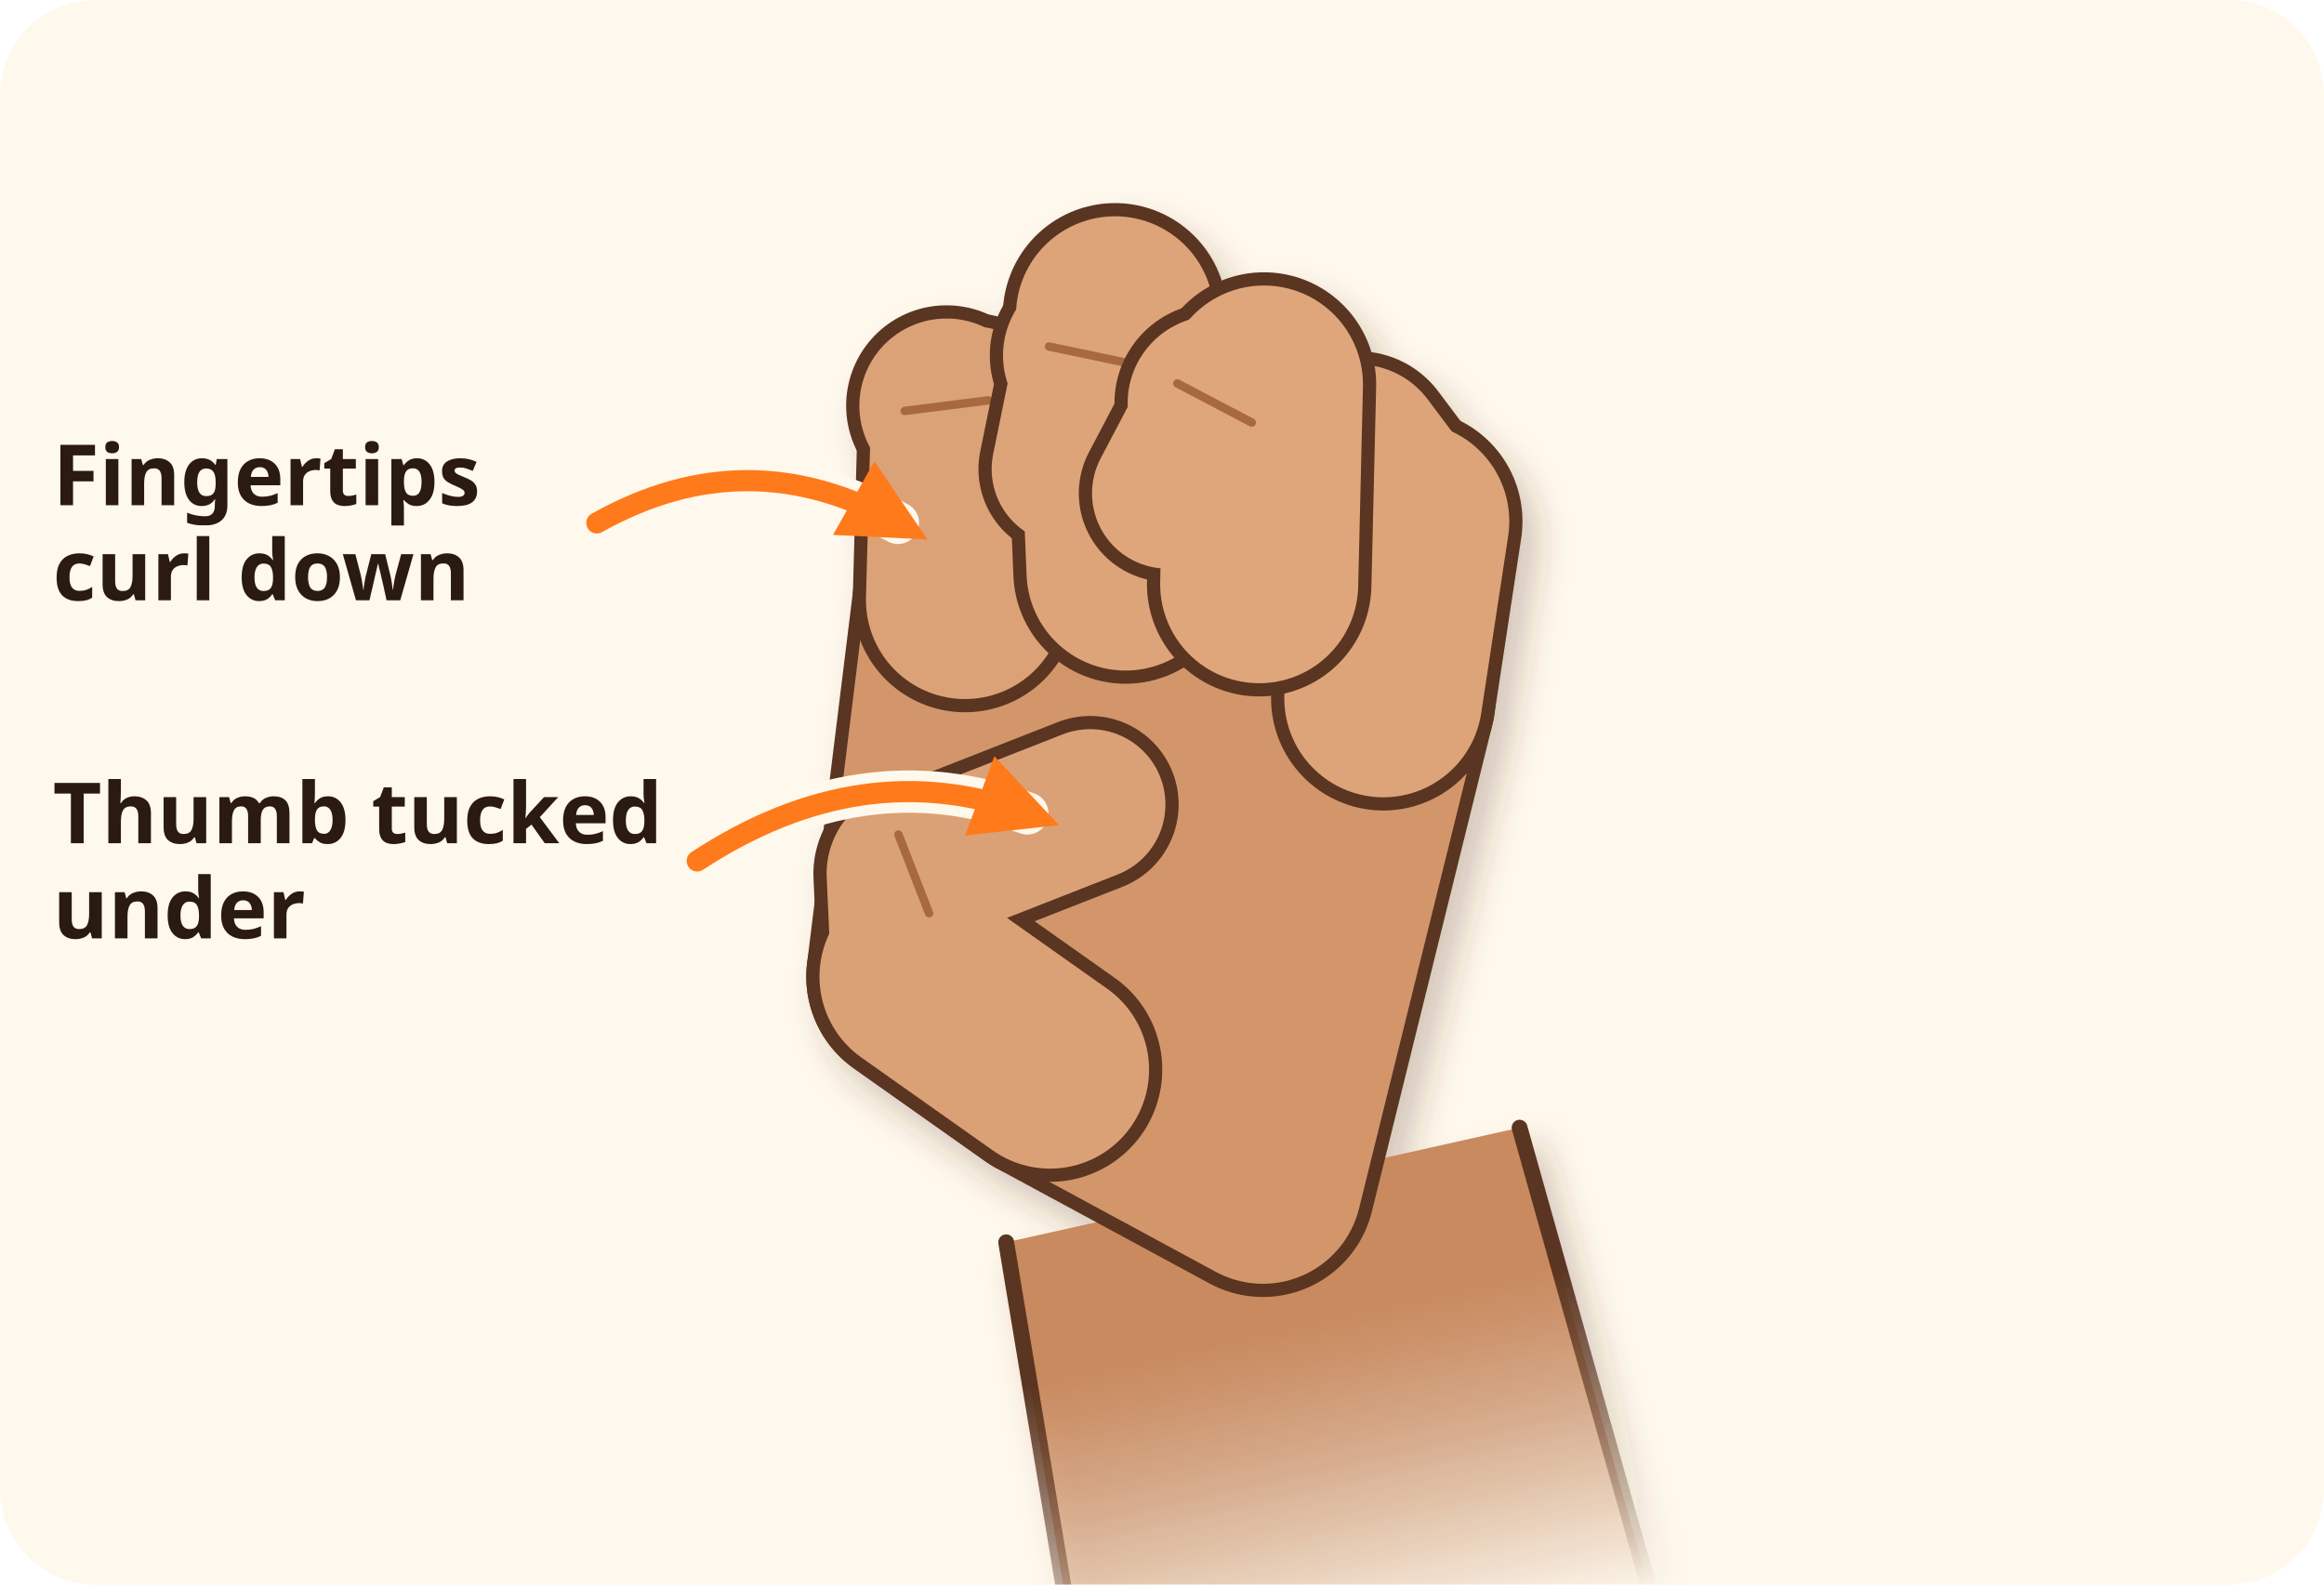
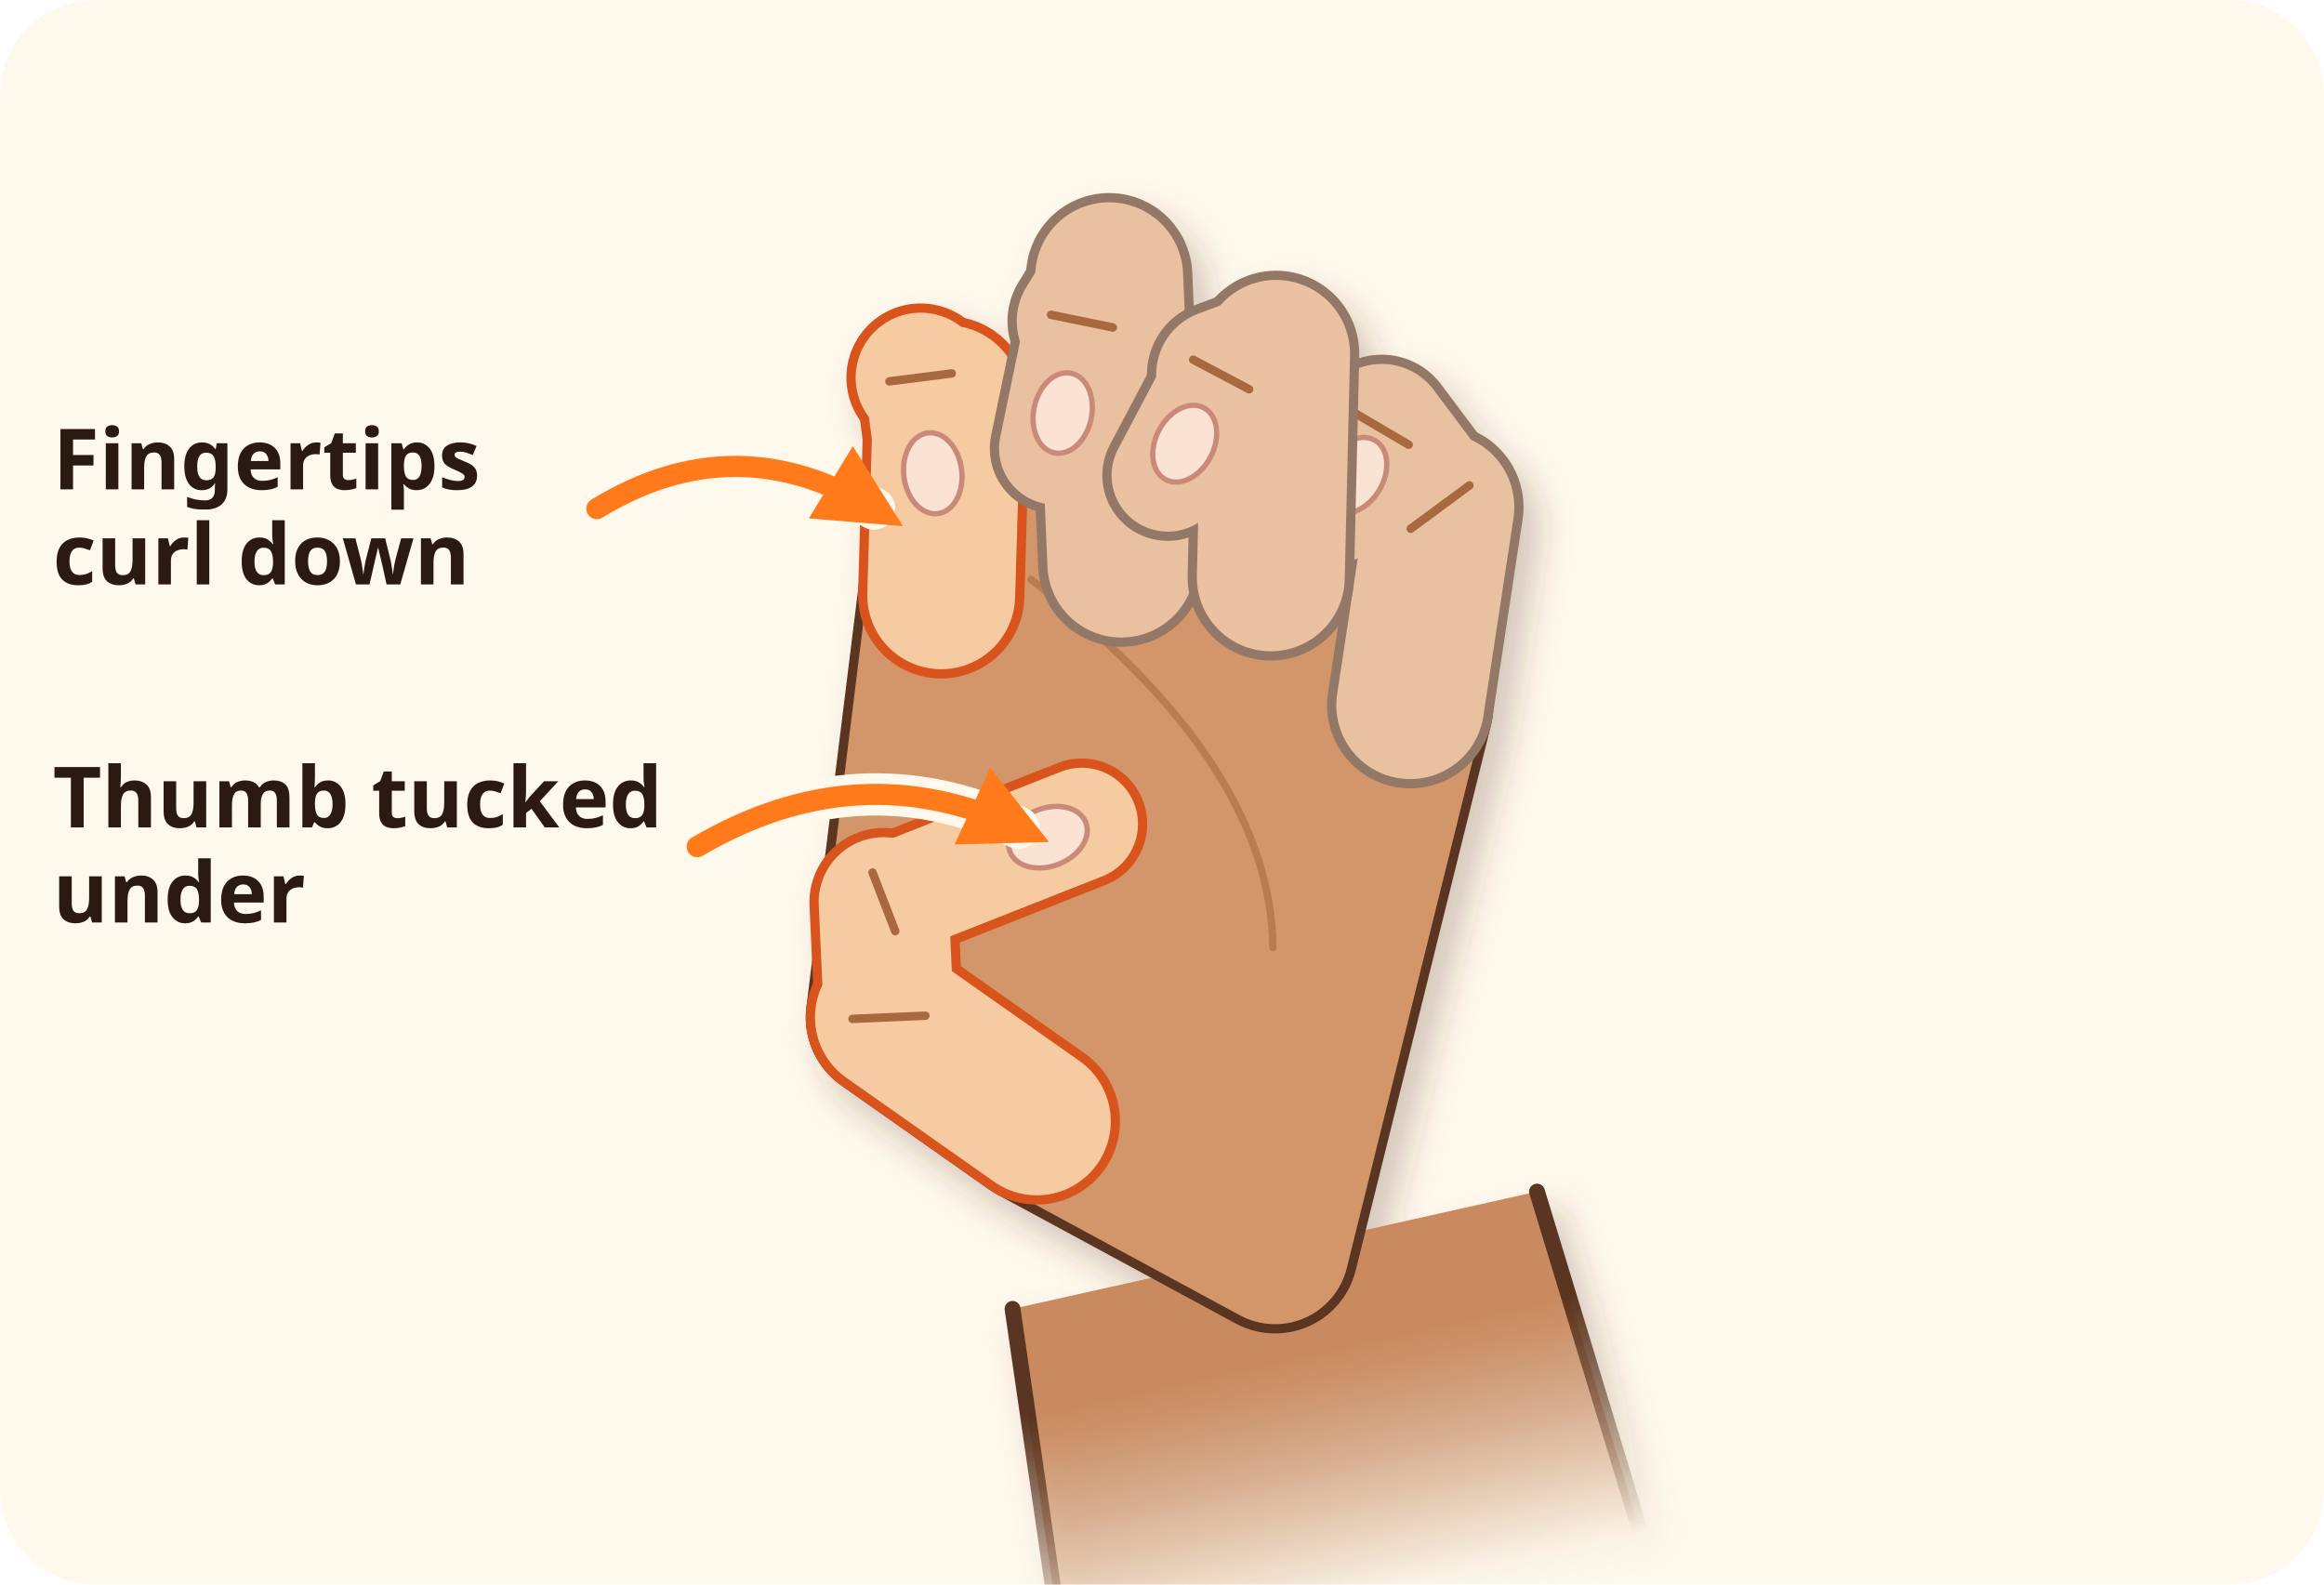
<svg xmlns="http://www.w3.org/2000/svg" viewBox="0 0 440 300" width="440" height="300" role="img">
  <defs>
    <marker id="head" viewBox="0 0 10 10" refX="6" refY="5" markerWidth="4" markerHeight="4" orient="auto">
      <path d="M0,0 L10,5 L0,10 z" fill="#ff7a1a" />
    </marker>
    <filter id="shadow" filterUnits="userSpaceOnUse" x="0" y="0" width="440" height="300">
      <feDropShadow dx="3" dy="4" stdDeviation="3" flood-color="#5a3420" flood-opacity="0.25" />
    </filter>
    <clipPath id="card">
      <rect width="440" height="300" rx="18" />
    </clipPath>
  </defs>
  <rect width="440" height="300" rx="18" fill="#fff8ec" />
  <g clip-path="url(#card)">
    <g stroke-linecap="round" stroke-linejoin="round" filter="url(#shadow)">
      <defs>
-         <linearGradient id="arm" gradientUnits="userSpaceOnUse" x1="239.1" y1="224.3" x2="258.7" y2="312.2">
+         <linearGradient id="arm" gradientUnits="userSpaceOnUse" x1="241.4" y1="236.7" x2="256.0" y2="302.3">
          <stop offset="0.3" stop-color="#c98a5f" />
          <stop offset="1" stop-color="#c98a5f" stop-opacity="0" />
        </linearGradient>
-         <linearGradient id="arm-edge" gradientUnits="userSpaceOnUse" x1="239.1" y1="224.3" x2="258.7" y2="312.2">
+         <linearGradient id="arm-edge" gradientUnits="userSpaceOnUse" x1="241.4" y1="236.7" x2="256.0" y2="302.3">
          <stop offset="0.3" stop-color="#5a3420" />
          <stop offset="1" stop-color="#5a3420" stop-opacity="0" />
        </linearGradient>
      </defs>
-       <polygon points="190.5,235.2 205.3,324.1 312.1,300.2 287.7,213.5" fill="url(#arm)" />
-       <polyline points="190.5,235.2 205.3,324.1" fill="none" stroke="url(#arm-edge)" stroke-width="3" />
-       <polyline points="287.7,213.5 312.1,300.2" fill="none" stroke="url(#arm-edge)" stroke-width="3" />
-       <polygon points="239.1,224.3 198.8,202.5 173.9,184.9 182.7,113.6 213.1,108.2 238.4,110.6 261.9,132.2" fill="#d3966b" stroke="#5a3420" stroke-width="42.5" />
-       <polygon points="239.1,224.3 198.8,202.5 173.9,184.9 182.7,113.6 213.1,108.2 238.4,110.6 261.9,132.2" fill="#d3966b" stroke="#d3966b" stroke-width="37.5" />
-       <line x1="198.8" y1="202.5" x2="173.9" y2="184.9" stroke="#5a3420" stroke-width="42.5" />
-       <line x1="173.9" y1="184.9" x2="173.0" y2="165.4" stroke="#5a3420" stroke-width="38.0" />
-       <line x1="173.0" y1="165.4" x2="206.4" y2="152.3" stroke="#5a3420" stroke-width="33.5" />
-       <line x1="198.8" y1="202.5" x2="173.9" y2="184.9" stroke="#dba176" stroke-width="37.5" />
-       <line x1="173.9" y1="184.9" x2="173.0" y2="165.4" stroke="#dba176" stroke-width="33.0" />
-       <line x1="173.0" y1="165.4" x2="206.4" y2="152.3" stroke="#dba176" stroke-width="28.5" />
-       <line x1="175.9" y1="172.9" x2="170.1" y2="158.0" stroke="#a8693f" stroke-width="1.6" />
-       <line x1="182.7" y1="113.6" x2="183.6" y2="80.5" stroke="#5a3420" stroke-width="42.5" />
-       <line x1="183.6" y1="80.5" x2="179.2" y2="76.8" stroke="#5a3420" stroke-width="38.0" />
-       <line x1="179.2" y1="76.8" x2="182.0" y2="99.0" stroke="#5a3420" stroke-width="33.5" />
-       <line x1="182.7" y1="113.6" x2="183.6" y2="80.5" stroke="#dca277" stroke-width="37.5" />
-       <line x1="183.6" y1="80.5" x2="179.2" y2="76.8" stroke="#dca277" stroke-width="33.0" />
-       <line x1="179.2" y1="76.8" x2="182.0" y2="99.0" stroke="#dca277" stroke-width="28.5" />
-       <line x1="171.3" y1="77.8" x2="187.1" y2="75.8" stroke="#a8693f" stroke-width="1.6" />
-       <line x1="261.9" y1="132.2" x2="267.0" y2="98.7" stroke="#5a3420" stroke-width="42.5" />
-       <line x1="267.0" y1="98.7" x2="257.1" y2="85.5" stroke="#5a3420" stroke-width="38.0" />
-       <line x1="257.1" y1="85.5" x2="249.4" y2="98.6" stroke="#5a3420" stroke-width="33.5" />
-       <line x1="261.9" y1="132.2" x2="267.0" y2="98.7" stroke="#dda479" stroke-width="37.5" />
-       <line x1="267.0" y1="98.7" x2="257.1" y2="85.5" stroke="#dda479" stroke-width="33.0" />
-       <line x1="257.1" y1="85.5" x2="249.4" y2="98.6" stroke="#dda479" stroke-width="28.5" />
-       <line x1="213.1" y1="108.2" x2="211.1" y2="59.7" stroke="#5a3420" stroke-width="42.5" />
-       <line x1="211.1" y1="59.7" x2="206.4" y2="67.3" stroke="#5a3420" stroke-width="38.0" />
-       <line x1="206.4" y1="67.3" x2="202.0" y2="88.8" stroke="#5a3420" stroke-width="33.5" />
-       <line x1="213.1" y1="108.2" x2="211.1" y2="59.7" stroke="#dea479" stroke-width="37.5" />
-       <line x1="211.1" y1="59.7" x2="206.4" y2="67.3" stroke="#dea479" stroke-width="33.0" />
-       <line x1="206.4" y1="67.3" x2="202.0" y2="88.8" stroke="#dea479" stroke-width="28.5" />
-       <line x1="198.6" y1="65.6" x2="214.3" y2="68.9" stroke="#a8693f" stroke-width="1.6" />
-       <line x1="238.4" y1="110.6" x2="239.3" y2="72.8" stroke="#5a3420" stroke-width="42.5" />
-       <line x1="239.3" y1="72.8" x2="230.0" y2="76.3" stroke="#5a3420" stroke-width="38.0" />
-       <line x1="230.0" y1="76.3" x2="221.0" y2="93.4" stroke="#5a3420" stroke-width="33.5" />
-       <line x1="238.4" y1="110.6" x2="239.3" y2="72.8" stroke="#dfa67b" stroke-width="37.5" />
-       <line x1="239.3" y1="72.8" x2="230.0" y2="76.3" stroke="#dfa67b" stroke-width="33.0" />
-       <line x1="230.0" y1="76.3" x2="221.0" y2="93.4" stroke="#dfa67b" stroke-width="28.5" />
-       <line x1="222.9" y1="72.6" x2="237.0" y2="80.0" stroke="#a8693f" stroke-width="1.6" />
+       <polygon points="191.7,247.8 201.4,314.5 310.6,290.1 291.0,225.6" fill="url(#arm)" />
+       <polyline points="191.7,247.8 201.4,314.5" fill="none" stroke="url(#arm-edge)" stroke-width="3" />
+       <polyline points="291.0,225.6 310.6,290.1" fill="none" stroke="url(#arm-edge)" stroke-width="3" />
+       <polygon points="241.4,236.7 196.3,212.3 168.3,192.6 178.2,112.7 212.3,106.7 240.6,109.3 267.0,133.5" fill="#d3966b" stroke="#5a3420" stroke-width="31.5" />
+       <polygon points="241.4,236.7 196.3,212.3 168.3,192.6 178.2,112.7 212.3,106.7 240.6,109.3 267.0,133.5" fill="#d3966b" stroke="#d3966b" stroke-width="28.0" />
+       <path d="M 195.2,109.7 Q 240.6,144.5 241.0,179.4" fill="none" stroke="#a8693f" stroke-width="1.4" opacity="0.6" />
+       <line x1="196.3" y1="212.3" x2="168.3" y2="192.6" stroke="#d9531a" stroke-width="31.5" />
+       <line x1="168.3" y1="192.6" x2="167.3" y2="170.8" stroke="#d9531a" stroke-width="28.1" />
+       <line x1="167.3" y1="170.8" x2="204.8" y2="156.0" stroke="#d9531a" stroke-width="24.8" />
+       <line x1="196.3" y1="212.3" x2="168.3" y2="192.6" stroke="#f6cba2" stroke-width="28.0" />
+       <line x1="168.3" y1="192.6" x2="167.3" y2="170.8" stroke="#f6cba2" stroke-width="24.6" />
+       <line x1="167.3" y1="170.8" x2="204.8" y2="156.0" stroke="#f6cba2" stroke-width="21.3" />
+       <ellipse cx="198.4" cy="158.5" rx="7.7" ry="5.5" transform="rotate(-21 198.4 158.5)" fill="#fbe3d4" stroke="#c98a7a" stroke-width="1" />
+       <line x1="175.2" y1="192.3" x2="161.4" y2="192.9" stroke="#a8693f" stroke-width="1.6" />
+       <line x1="169.5" y1="176.3" x2="165.2" y2="165.2" stroke="#a8693f" stroke-width="1.6" />
+       <line x1="178.2" y1="112.7" x2="179.3" y2="75.6" stroke="#d9531a" stroke-width="31.5" />
+       <line x1="179.3" y1="75.6" x2="174.3" y2="71.5" stroke="#d9531a" stroke-width="28.1" />
+       <line x1="174.3" y1="71.5" x2="177.5" y2="96.3" stroke="#d9531a" stroke-width="24.8" />
+       <line x1="178.2" y1="112.7" x2="179.3" y2="75.6" stroke="#f6cba2" stroke-width="28.0" />
+       <line x1="179.3" y1="75.6" x2="174.3" y2="71.5" stroke="#f6cba2" stroke-width="24.6" />
+       <line x1="174.3" y1="71.5" x2="177.5" y2="96.3" stroke="#f6cba2" stroke-width="21.3" />
+       <ellipse cx="176.6" cy="89.6" rx="7.7" ry="5.5" transform="rotate(83 176.6 89.6)" fill="#fbe3d4" stroke="#c98a7a" stroke-width="1" />
+       <line x1="168.4" y1="72.2" x2="180.2" y2="70.7" stroke="#a8693f" stroke-width="1.6" />
+       <line x1="267.0" y1="133.5" x2="272.7" y2="96.0" stroke="#937867" stroke-width="31.5" />
+       <line x1="272.7" y1="96.0" x2="261.6" y2="81.2" stroke="#937867" stroke-width="28.1" />
+       <line x1="261.6" y1="81.2" x2="252.9" y2="95.9" stroke="#937867" stroke-width="24.8" />
+       <line x1="267.0" y1="133.5" x2="272.7" y2="96.0" stroke="#e8c1a1" stroke-width="28.0" />
+       <line x1="272.7" y1="96.0" x2="261.6" y2="81.2" stroke="#e8c1a1" stroke-width="24.6" />
+       <line x1="261.6" y1="81.2" x2="252.9" y2="95.9" stroke="#e8c1a1" stroke-width="21.3" />
+       <ellipse cx="256.4" cy="90.0" rx="7.7" ry="5.5" transform="rotate(121 256.4 90.0)" fill="#fbe3d4" stroke="#c98a7a" stroke-width="1" />
+       <line x1="278.2" y1="91.9" x2="267.1" y2="100.1" stroke="#a8693f" stroke-width="1.6" />
+       <line x1="256.5" y1="78.2" x2="266.7" y2="84.2" stroke="#a8693f" stroke-width="1.6" />
+       <line x1="212.3" y1="106.7" x2="210.0" y2="52.3" stroke="#937867" stroke-width="31.5" />
+       <line x1="210.0" y1="52.3" x2="204.8" y2="60.8" stroke="#937867" stroke-width="28.1" />
+       <line x1="204.8" y1="60.8" x2="199.8" y2="84.9" stroke="#937867" stroke-width="24.8" />
+       <line x1="212.3" y1="106.7" x2="210.0" y2="52.3" stroke="#e9c1a1" stroke-width="28.0" />
+       <line x1="210.0" y1="52.3" x2="204.8" y2="60.8" stroke="#e9c1a1" stroke-width="24.6" />
+       <line x1="204.8" y1="60.8" x2="199.8" y2="84.9" stroke="#e9c1a1" stroke-width="21.3" />
+       <ellipse cx="201.2" cy="78.2" rx="7.7" ry="5.5" transform="rotate(102 201.2 78.2)" fill="#fbe3d4" stroke="#c98a7a" stroke-width="1" />
+       <line x1="199.0" y1="59.6" x2="210.7" y2="62.0" stroke="#a8693f" stroke-width="1.6" />
+       <line x1="240.6" y1="109.3" x2="241.6" y2="67.0" stroke="#937867" stroke-width="31.5" />
+       <line x1="241.6" y1="67.0" x2="231.2" y2="70.9" stroke="#937867" stroke-width="28.1" />
+       <line x1="231.2" y1="70.9" x2="221.1" y2="90.0" stroke="#937867" stroke-width="24.8" />
+       <line x1="240.6" y1="109.3" x2="241.6" y2="67.0" stroke="#eac2a2" stroke-width="28.0" />
+       <line x1="241.6" y1="67.0" x2="231.2" y2="70.9" stroke="#eac2a2" stroke-width="24.6" />
+       <line x1="231.2" y1="70.9" x2="221.1" y2="90.0" stroke="#eac2a2" stroke-width="21.3" />
+       <ellipse cx="224.3" cy="84.0" rx="7.7" ry="5.5" transform="rotate(118 224.3 84.0)" fill="#fbe3d4" stroke="#c98a7a" stroke-width="1" />
+       <line x1="225.9" y1="68.1" x2="236.5" y2="73.7" stroke="#a8693f" stroke-width="1.6" />
    </g>
    <text text-anchor="start" dominant-baseline="middle" font-family="system-ui, sans-serif" font-size="16" font-weight="700" fill="#2b1a10" stroke="#fff8ec" stroke-width="4" paint-order="stroke">
-       <tspan x="10" y="90">Fingertips</tspan>
-       <tspan x="10" y="108">curl down</tspan>
+       <tspan x="10" y="87">Fingertips</tspan>
+       <tspan x="10" y="105">curl down</tspan>
    </text>
-     <path d="M 113.0,99.0 Q 141.5,83.0 170.0,99.0" fill="none" stroke="#fff8ec" stroke-width="8" stroke-linecap="round" />
-     <path d="M 113.0,99.0 Q 141.5,83.0 170.0,99.0" fill="none" stroke="#ff7a1a" stroke-width="4" stroke-linecap="round" marker-end="url(#head)" />
+     <path d="M 113.0,96.3 Q 139.2,80.3 165.5,96.3" fill="none" stroke="#fff8ec" stroke-width="8" stroke-linecap="round" />
+     <path d="M 113.0,96.3 Q 139.2,80.3 165.5,96.3" fill="none" stroke="#ff7a1a" stroke-width="4" stroke-linecap="round" marker-end="url(#head)" />
    <text text-anchor="start" dominant-baseline="middle" font-family="system-ui, sans-serif" font-size="16" font-weight="700" fill="#2b1a10" stroke="#fff8ec" stroke-width="4" paint-order="stroke">
-       <tspan x="10" y="154">Thumb tucked</tspan>
-       <tspan x="10" y="172">under</tspan>
+       <tspan x="10" y="151">Thumb tucked</tspan>
+       <tspan x="10" y="169">under</tspan>
    </text>
-     <path d="M 132.0,163.0 Q 163.3,142.5 194.5,154.0" fill="none" stroke="#fff8ec" stroke-width="8" stroke-linecap="round" />
-     <path d="M 132.0,163.0 Q 163.3,142.5 194.5,154.0" fill="none" stroke="#ff7a1a" stroke-width="4" stroke-linecap="round" marker-end="url(#head)" />
+     <path d="M 132.0,160.3 Q 162.4,142.5 192.8,156.7" fill="none" stroke="#fff8ec" stroke-width="8" stroke-linecap="round" />
+     <path d="M 132.0,160.3 Q 162.4,142.5 192.8,156.7" fill="none" stroke="#ff7a1a" stroke-width="4" stroke-linecap="round" marker-end="url(#head)" />
  </g>
</svg>
